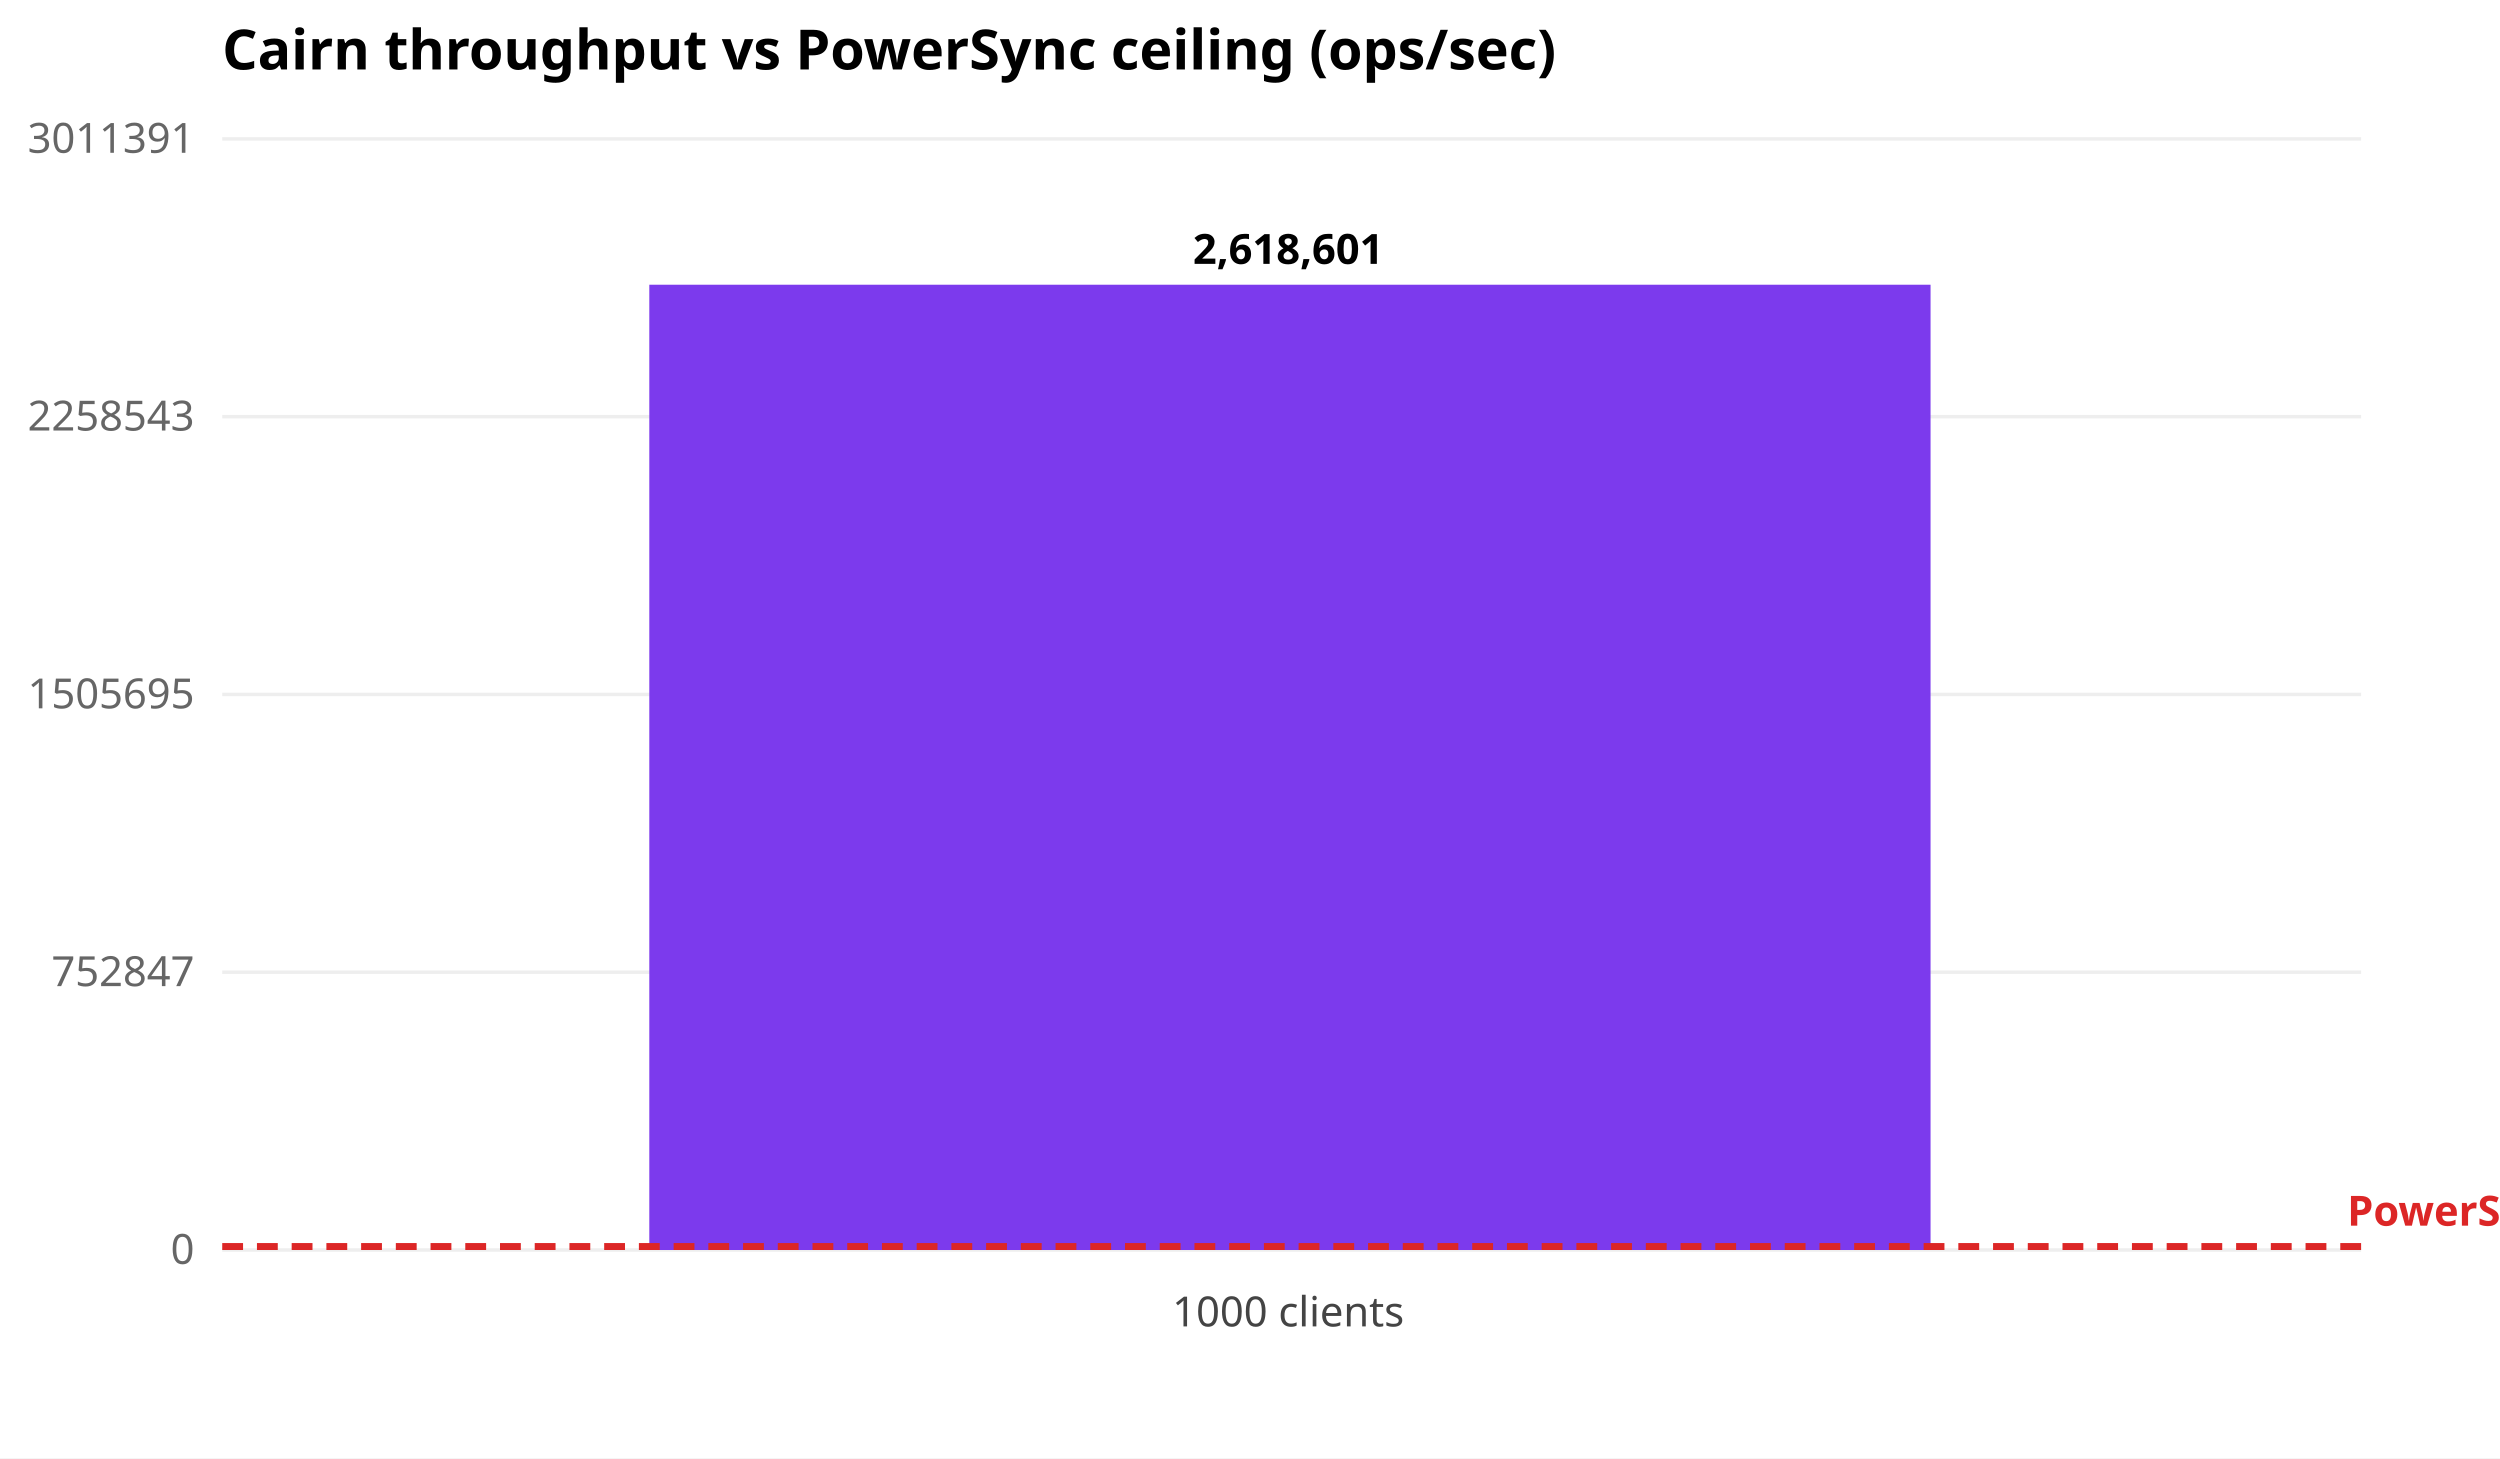
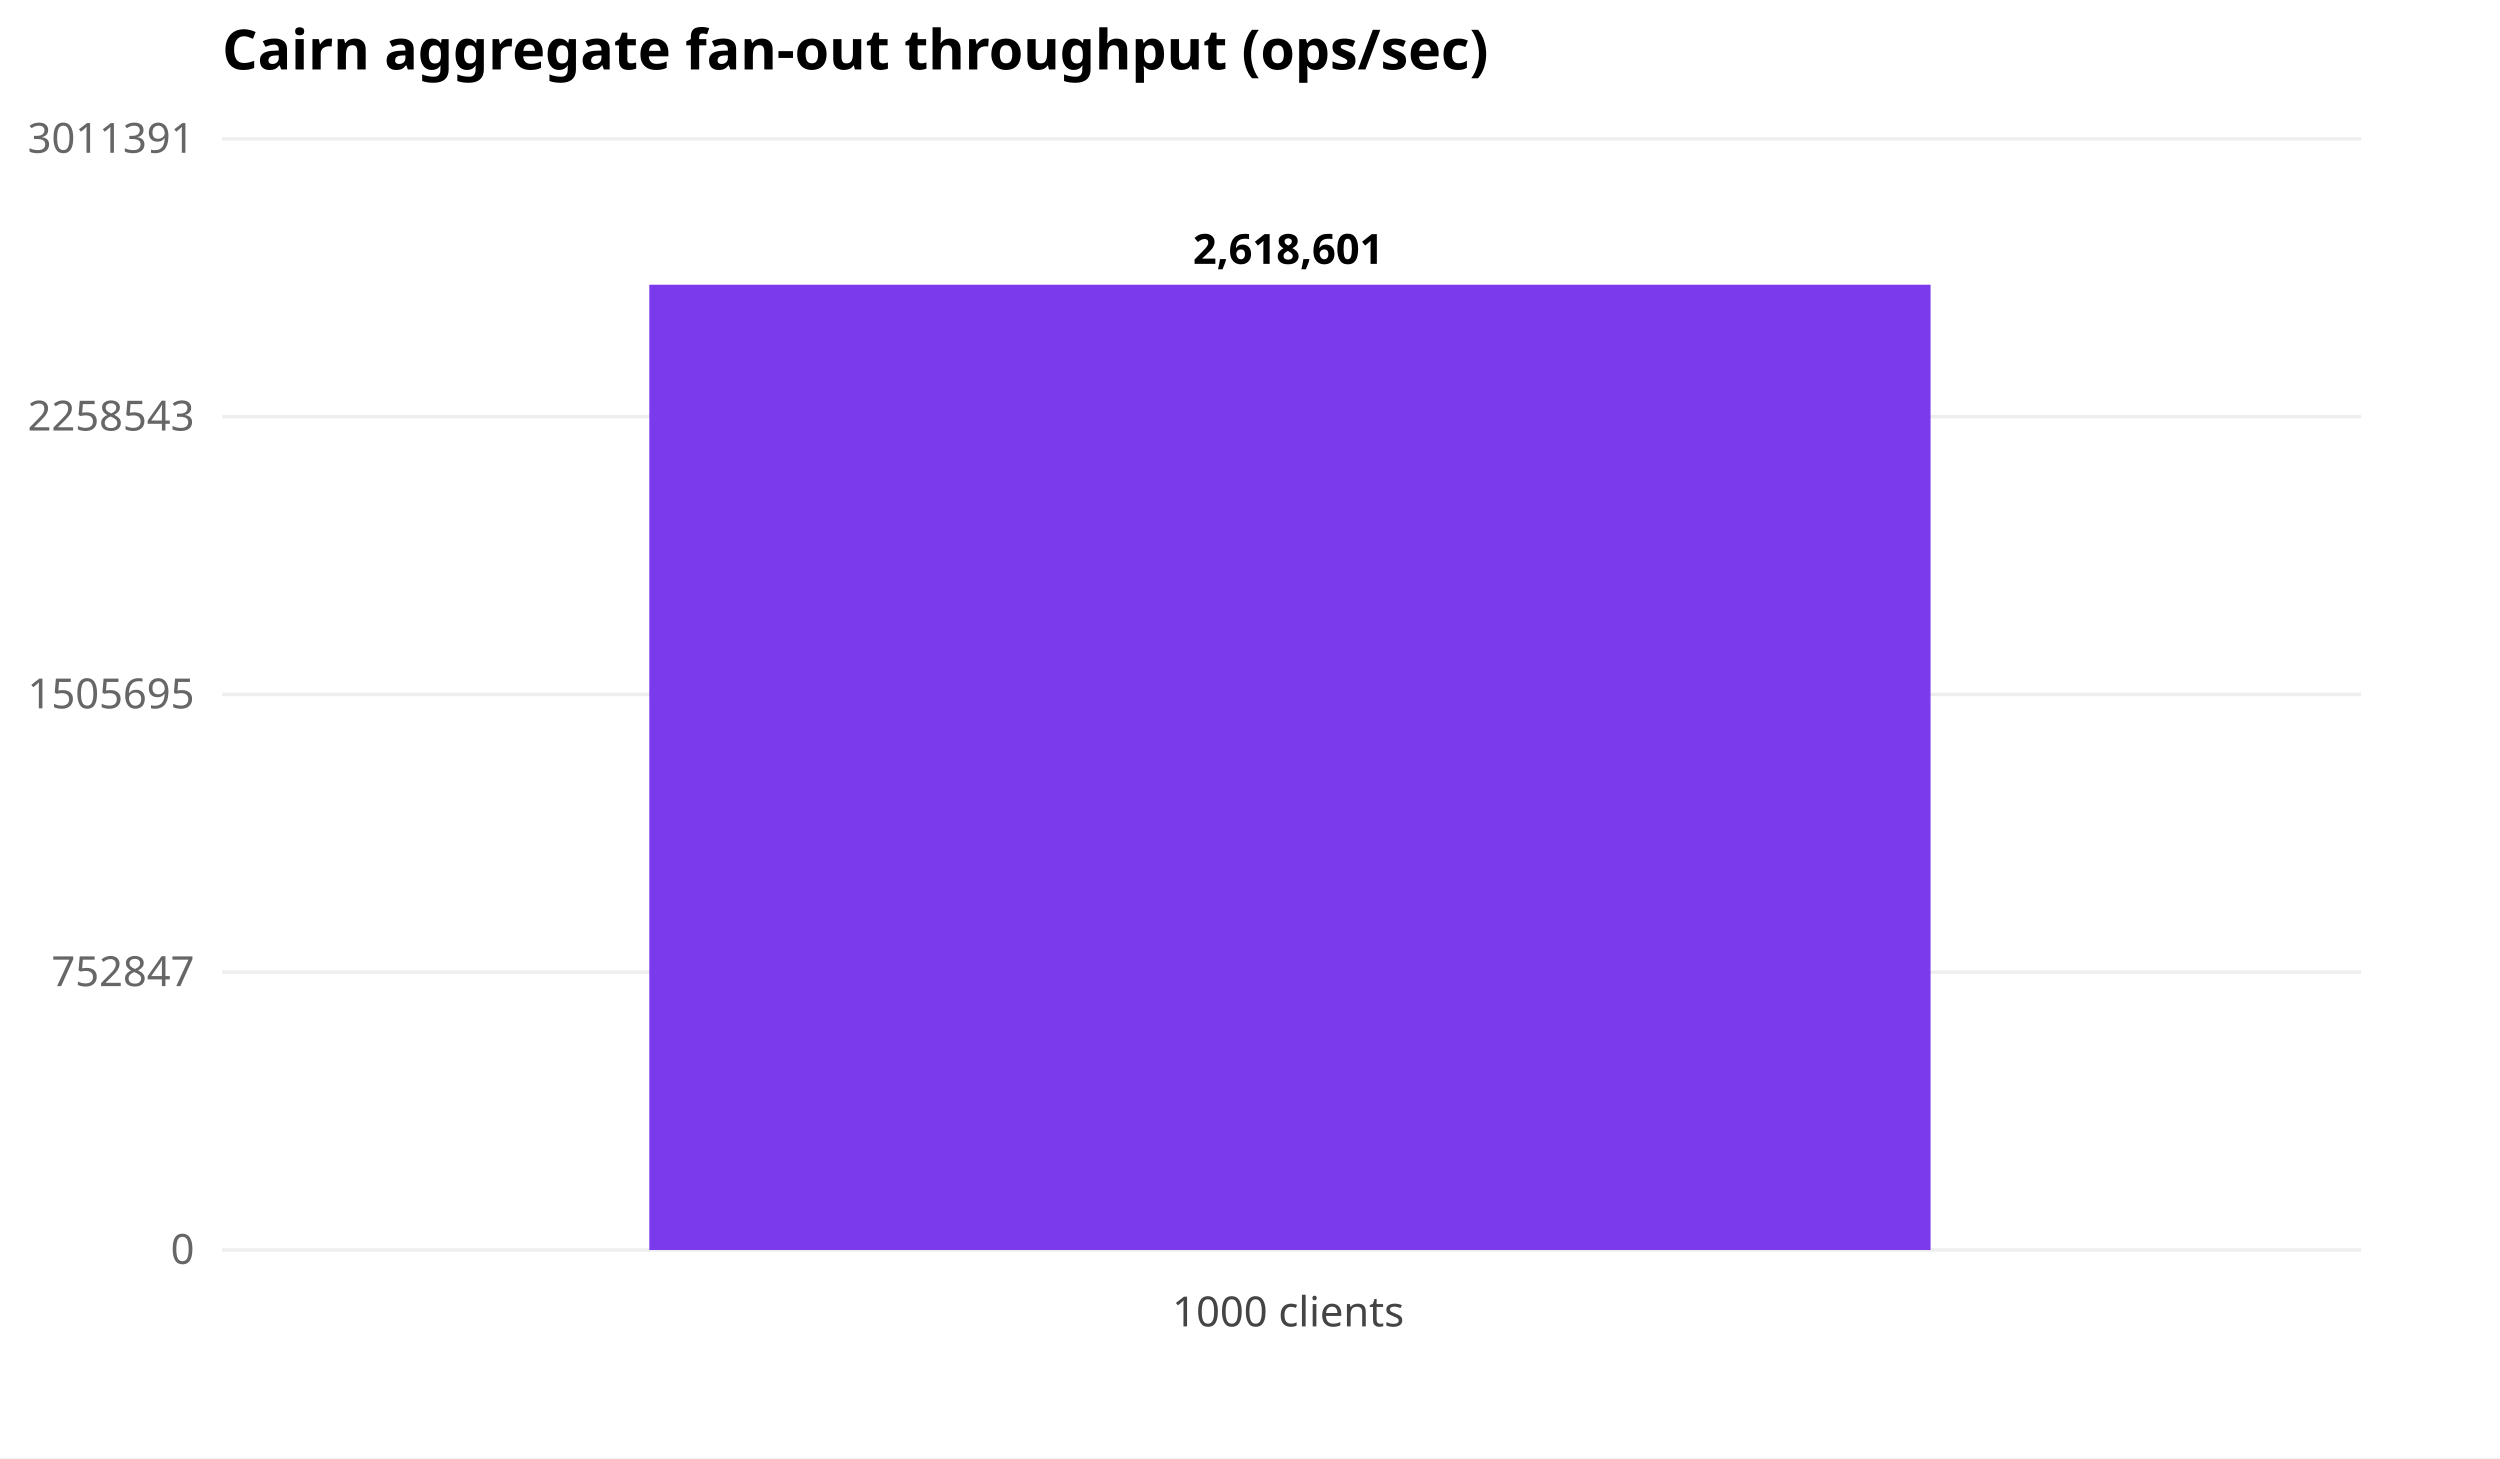
<svg xmlns="http://www.w3.org/2000/svg" width="720" height="420" font-family="sans-serif" font-size="12">
  <rect width="100%" height="100%" fill="white" />
-   <text x="64" y="20" font-size="16" font-weight="bold">Cairn throughput vs PowerSync ceiling (ops/sec)</text>
+   <text x="64" y="20" font-size="16" font-weight="bold">Cairn aggregate fan-out throughput (ops/sec)</text>
  <line x1="64" y1="360" x2="680" y2="360" stroke="#eee" />
  <text x="56" y="364" text-anchor="end" fill="#666">0</text>
  <line x1="64" y1="280" x2="680" y2="280" stroke="#eee" />
  <text x="56" y="284" text-anchor="end" fill="#666">752847</text>
  <line x1="64" y1="200" x2="680" y2="200" stroke="#eee" />
  <text x="56" y="204" text-anchor="end" fill="#666">1505695</text>
  <line x1="64" y1="120" x2="680" y2="120" stroke="#eee" />
  <text x="56" y="124" text-anchor="end" fill="#666">2258543</text>
  <line x1="64" y1="40" x2="680" y2="40" stroke="#eee" />
  <text x="56" y="44" text-anchor="end" fill="#666">3011391</text>
  <rect x="187" y="82" width="369" height="278" fill="#7c3aed" />
  <text x="371" y="76" text-anchor="middle" font-weight="bold">2,618,601</text>
  <text x="371" y="382" text-anchor="middle" fill="#444">1000 clients</text>
-   <line x1="64" y1="359" x2="680" y2="359" stroke="#dc2626" stroke-width="2" stroke-dasharray="6,4" />
-   <text x="676" y="353" fill="#dc2626" font-weight="bold">PowerSync ceiling ~4000 ops/sec</text>
</svg>
